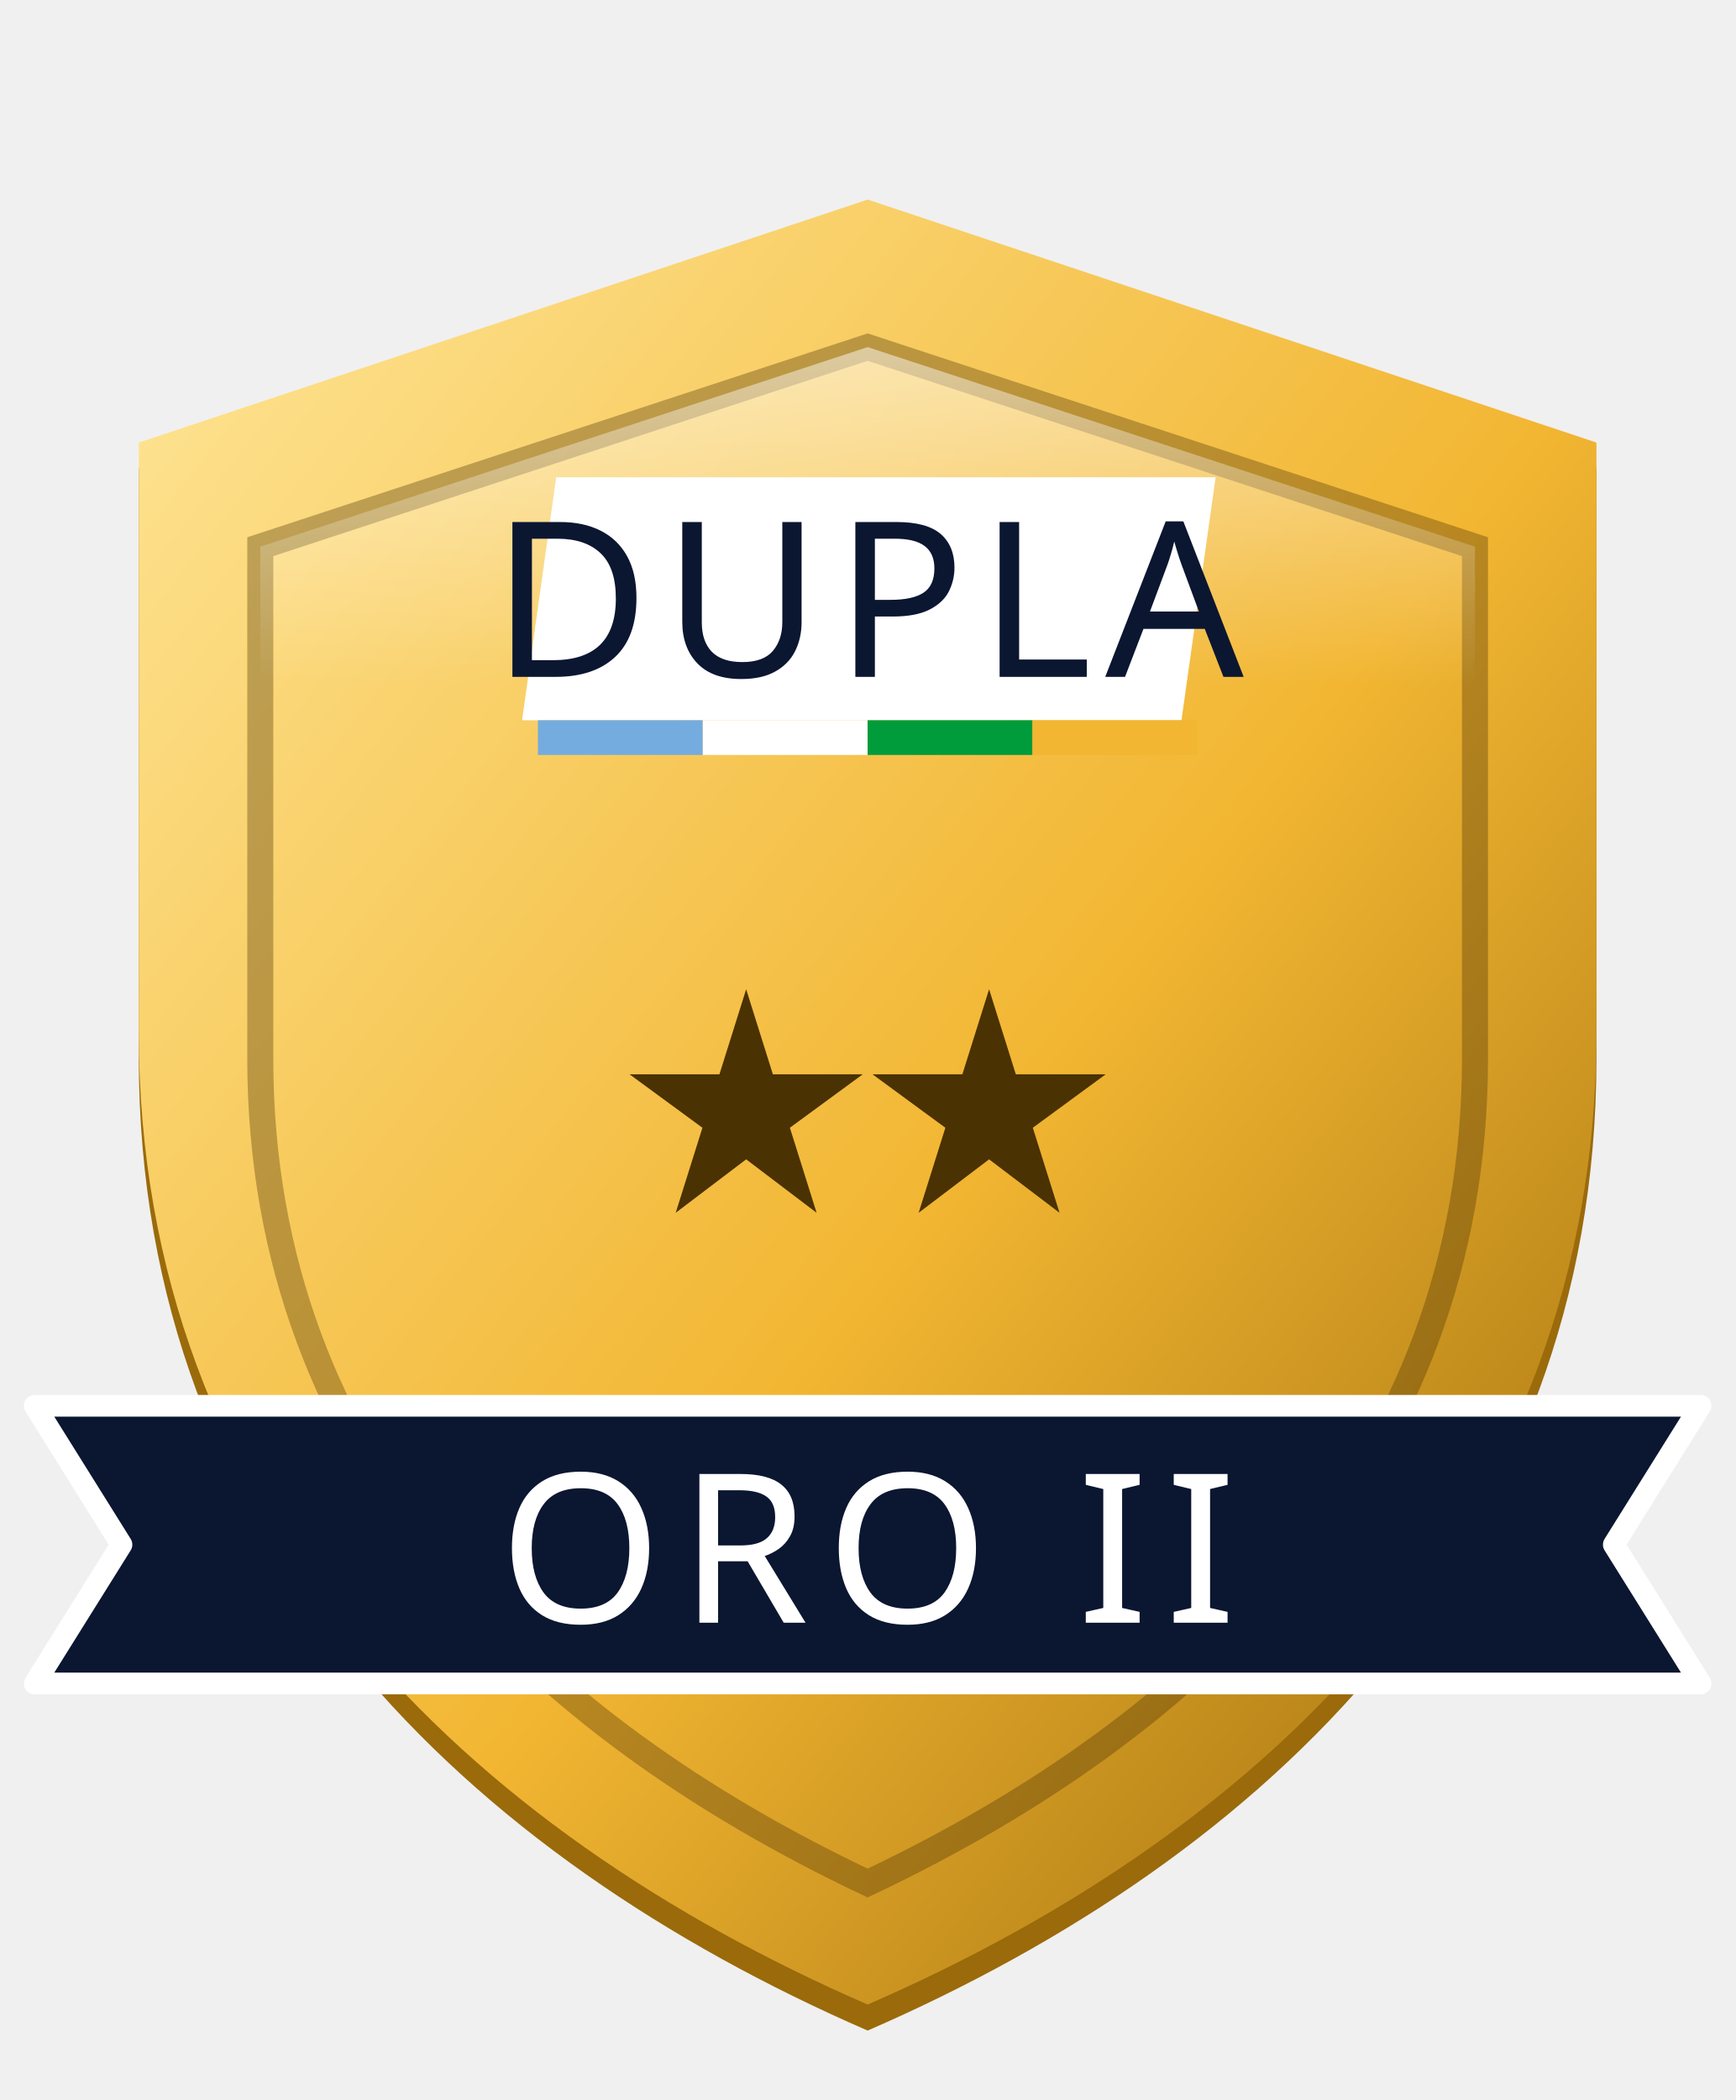
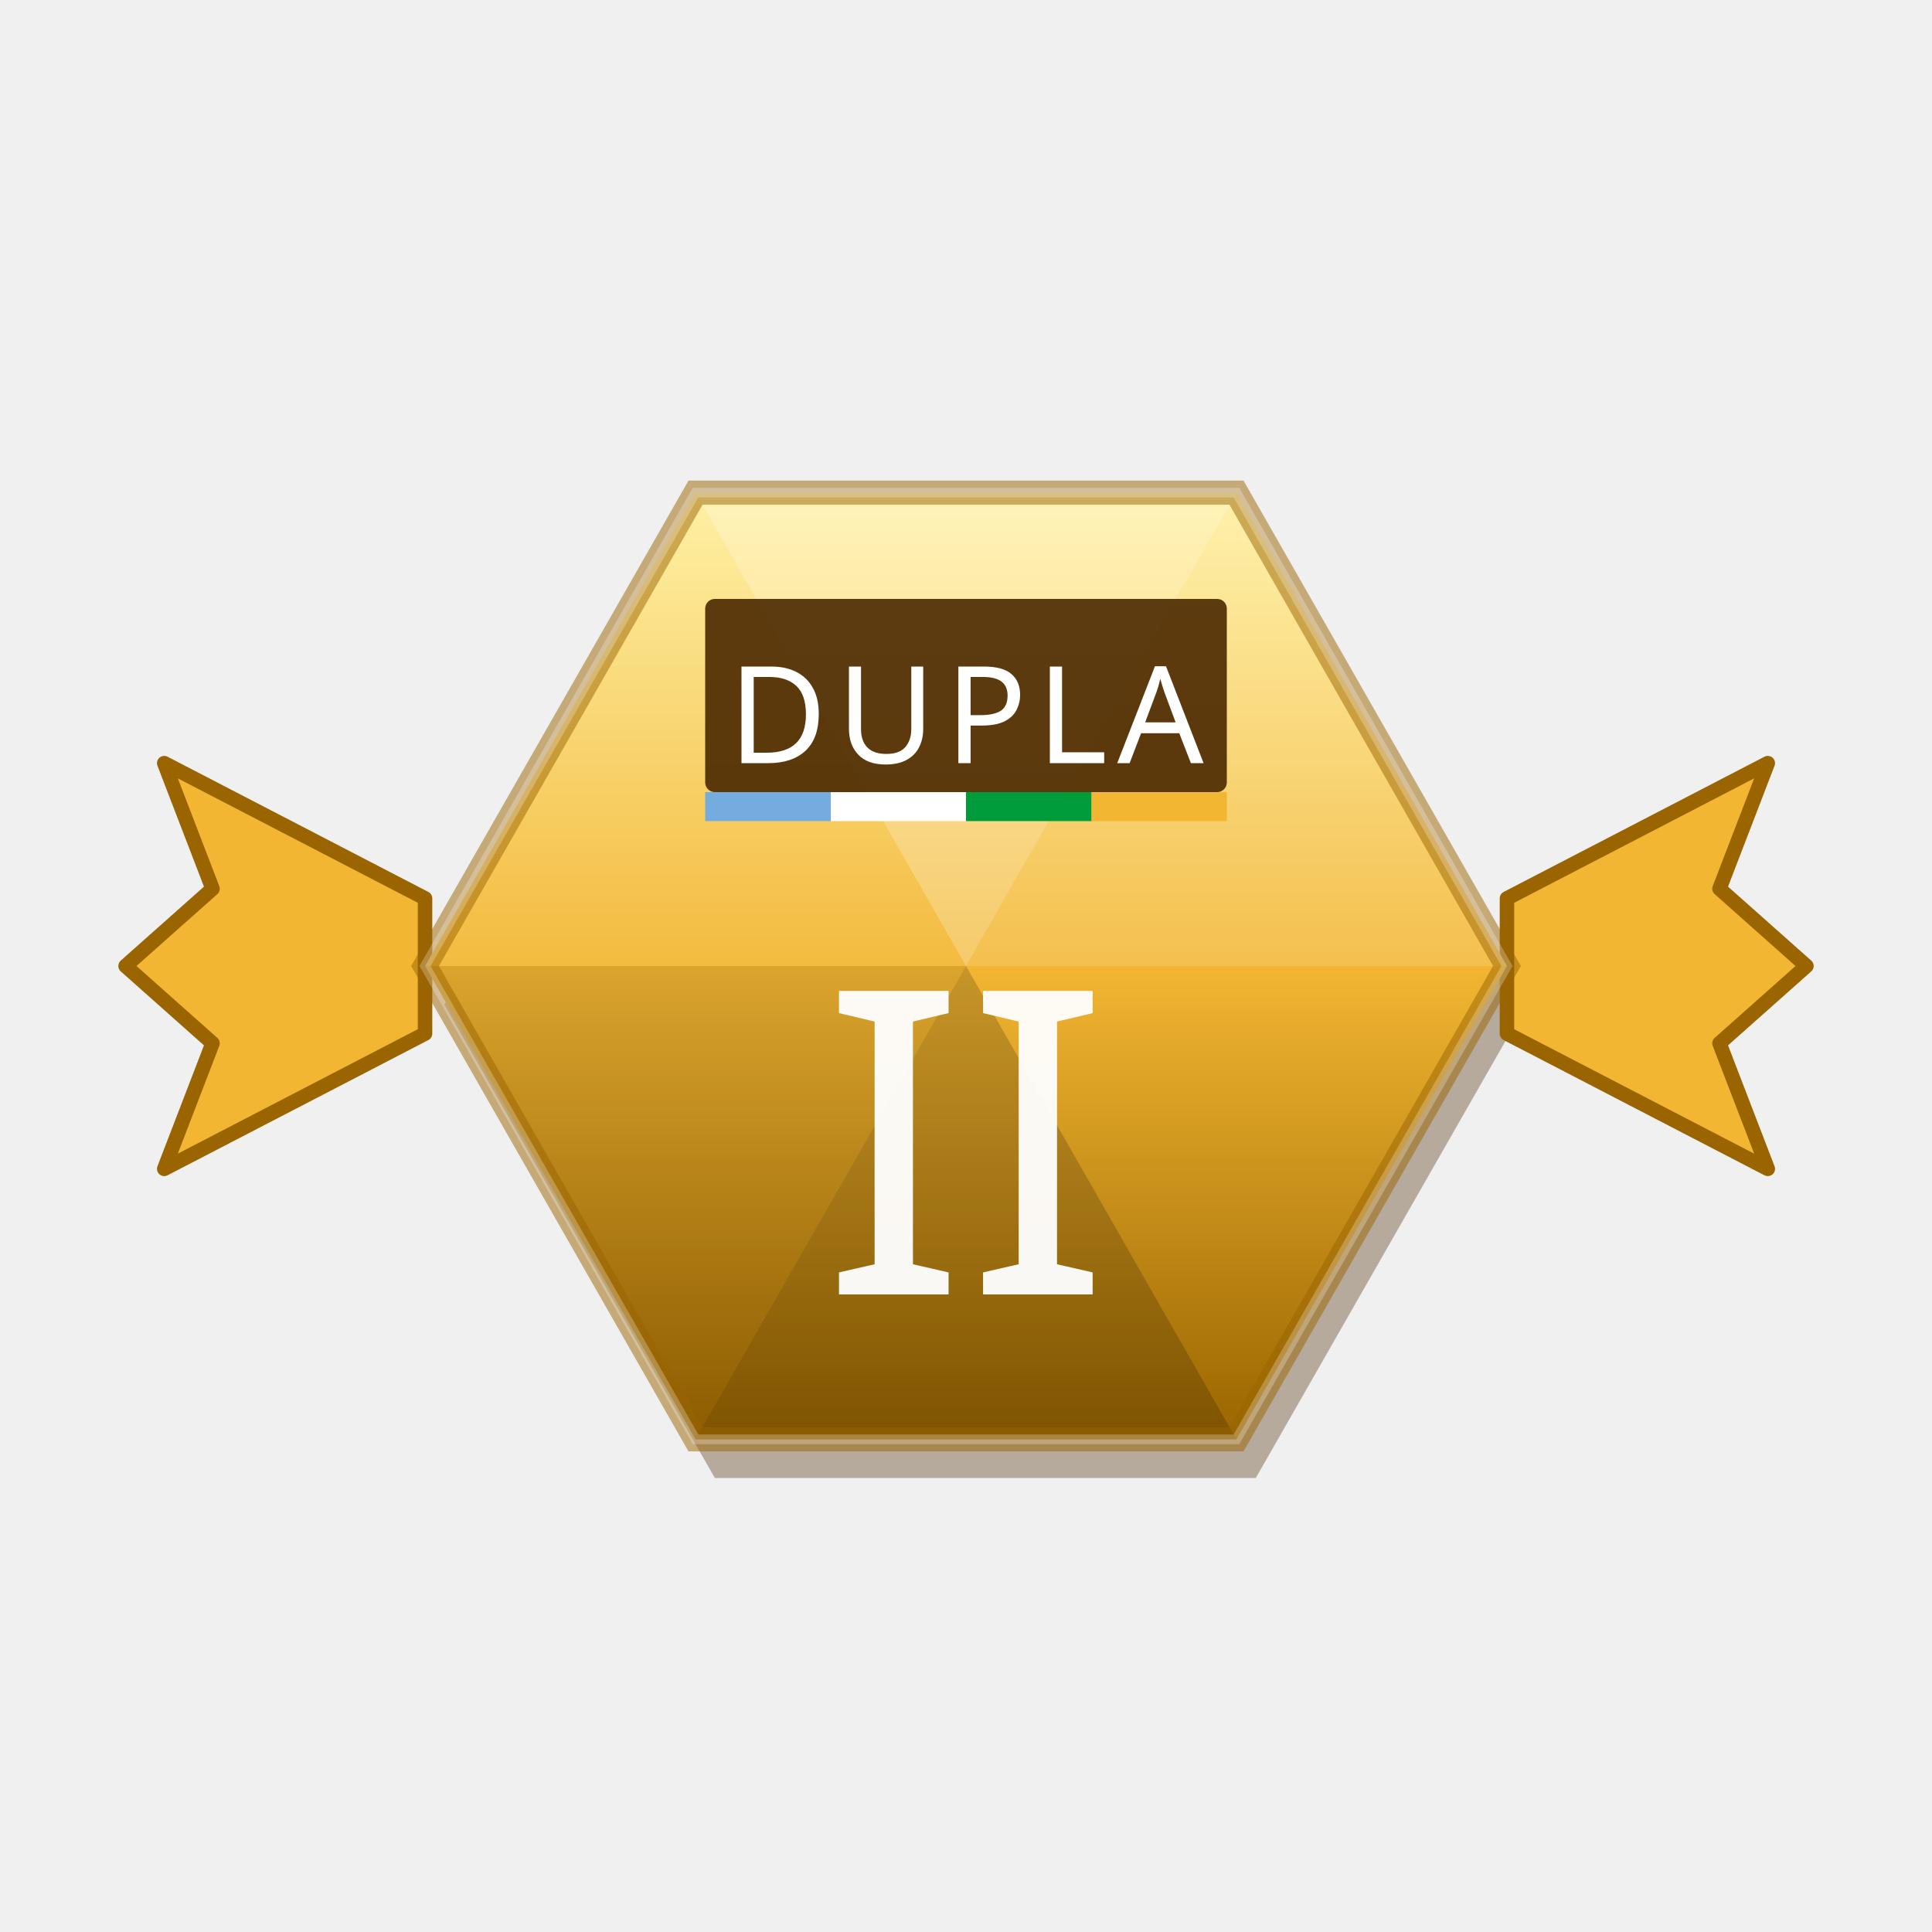
- <svg xmlns="http://www.w3.org/2000/svg" viewBox="0 -18 200 242" width="200" height="242">
+ <svg xmlns="http://www.w3.org/2000/svg" viewBox="0 0 200 200" width="200" height="200">
  <defs>
-     <linearGradient id="g-oro-2" x1="0" y1="0" x2="1" y2="1">
-       <stop offset="0" stop-color="#FFE79A" />
-       <stop offset=".55" stop-color="#F2B632" />
-       <stop offset="1" stop-color="#9A6A0B" />
-     </linearGradient>
-     <linearGradient id="s-oro-2" x1="0" y1="0" x2="0" y2="1">
-       <stop offset="0" stop-color="#FFFFFF" stop-opacity=".5" />
-       <stop offset=".5" stop-color="#FFFFFF" stop-opacity="0" />
+     <linearGradient id="g" x1="0" y1="0" x2="0" y2="1">
+       <stop offset="0" stop-color="#FFF0A0" />
+       <stop offset=".5" stop-color="#F2B632" />
+       <stop offset="1" stop-color="#9A6500" />
    </linearGradient>
  </defs>
-   <path d="M100 8 L184 36 V104 C184 160 146 196 100 216 C54 196 16 160 16 104 V36 Z" fill="#9A6A0B" />
-   <path d="M100 8 L184 36 V104 C184 160 146 196 100 216 C54 196 16 160 16 104 V36 Z" fill="url(#g-oro-2)" transform="translate(0 -3)" />
-   <path d="M100 22 L170 45 V104 C170 151 138 181 100 199 C62 181 30 151 30 104 V45 Z" fill="none" stroke="#4A3203" stroke-opacity=".35" stroke-width="3" />
-   <path d="M30 45 L100 22 L170 45 V90 C130 80 70 80 30 100 Z" fill="url(#s-oro-2)" />
-   <g transform="translate(100 52)">
-     <g transform="skewX(-8)">
-       <rect x="-38" y="-15" width="76" height="28" fill="#FFFFFF" />
-     </g>
-     <text x="0" y="8" text-anchor="middle" font-family="Bebas Neue, sans-serif" font-size="25" letter-spacing="1.5" fill="#0B1631">DUPLA</text>
-     <rect x="-38" y="13" width="19" height="4" fill="#74ACDF" />
-     <rect x="-19" y="13" width="19" height="4" fill="#FFFFFF" />
-     <rect x="0" y="13" width="19" height="4" fill="#009C3B" />
-     <rect x="19" y="13" width="19" height="4" fill="#F2B632" />
+   <path d="M128 51 L156 100 L128 149 L72 149 L44 100 L72 51 Z" fill="#4A2800" transform="translate(2 4)" opacity=".35" />
+   <path d="M156 93 L183 79 L178 92 L187 100 L178 108 L183 121 L156 107 Z" fill="#F2B632" stroke="#9A6500" stroke-width="1.5" stroke-linejoin="round" />
+   <path d="M44 93 L17 79 L22 92 L13 100 L22 108 L17 121 L44 107 Z" fill="#F2B632" stroke="#9A6500" stroke-width="1.5" stroke-linejoin="round" />
+   <path d="M128 51 L156 100 L128 149 L72 149 L44 100 L72 51 Z" fill="url(#g)" />
+   <path d="M72 51 L128 51 L100 100 Z" fill="#FFF" opacity=".28" />
+   <path d="M128 51 L156 100 L100 100 Z" fill="#FFF" opacity=".14" />
+   <path d="M72 51 L44 100 L100 100 Z" fill="#FFF" opacity=".07" />
+   <path d="M72 149 L128 149 L100 100 Z" fill="#000" opacity=".18" />
+   <path d="M44 100 L72 149 L100 100 Z" fill="#000" opacity=".1" />
+   <path d="M128 51 L156 100 L128 149 L72 149 L44 100 L72 51 Z" fill="none" stroke="#9A6500" stroke-width="2.5" stroke-opacity=".5" />
+   <path d="M128 51 L156 100 L128 149 L72 149 L44 100 L72 51 Z" fill="none" stroke="#FFF" stroke-width="1" stroke-opacity=".25" />
+   <g transform="translate(100 72)">
+     <rect x="-27" y="-10" width="54" height="20" rx="1" fill="#4A2800" opacity=".9" />
+     <text x="0" y="7" text-anchor="middle" font-family="Bebas Neue, sans-serif" font-size="14" letter-spacing="1" fill="#FFF">DUPLA</text>
+     <rect x="-27" y="10" width="13" height="3" fill="#74ACDF" />
+     <rect x="-14" y="10" width="14" height="3" fill="#FFF" />
+     <rect x="0" y="10" width="13" height="3" fill="#009C3B" />
+     <rect x="13" y="10" width="14" height="3" fill="#F2B632" />
  </g>
-   <path transform="translate(72 96) scale(.28)" d="M50 0 L61 35 L98 35 L68 57 L79 92 L50 70 L21 92 L32 57 L2 35 L39 35 Z" fill="#4A3203" />
-   <path transform="translate(100 96) scale(.28)" d="M50 0 L61 35 L98 35 L68 57 L79 92 L50 70 L21 92 L32 57 L2 35 L39 35 Z" fill="#4A3203" />
-   <path d="M4 144 H196 L186 160 L196 176 H4 L14 160 Z" fill="#0B1631" stroke="#FFFFFF" stroke-width="2.5" stroke-linejoin="round" />
-   <text x="100" y="169" text-anchor="middle" font-family="Bebas Neue, sans-serif" font-size="24" letter-spacing="2" fill="#FFFFFF">ORO II</text>
+   <text x="100" y="134" text-anchor="middle" font-family="Bebas Neue, sans-serif" font-size="44" fill="#FFF" opacity=".95">II</text>
</svg>
